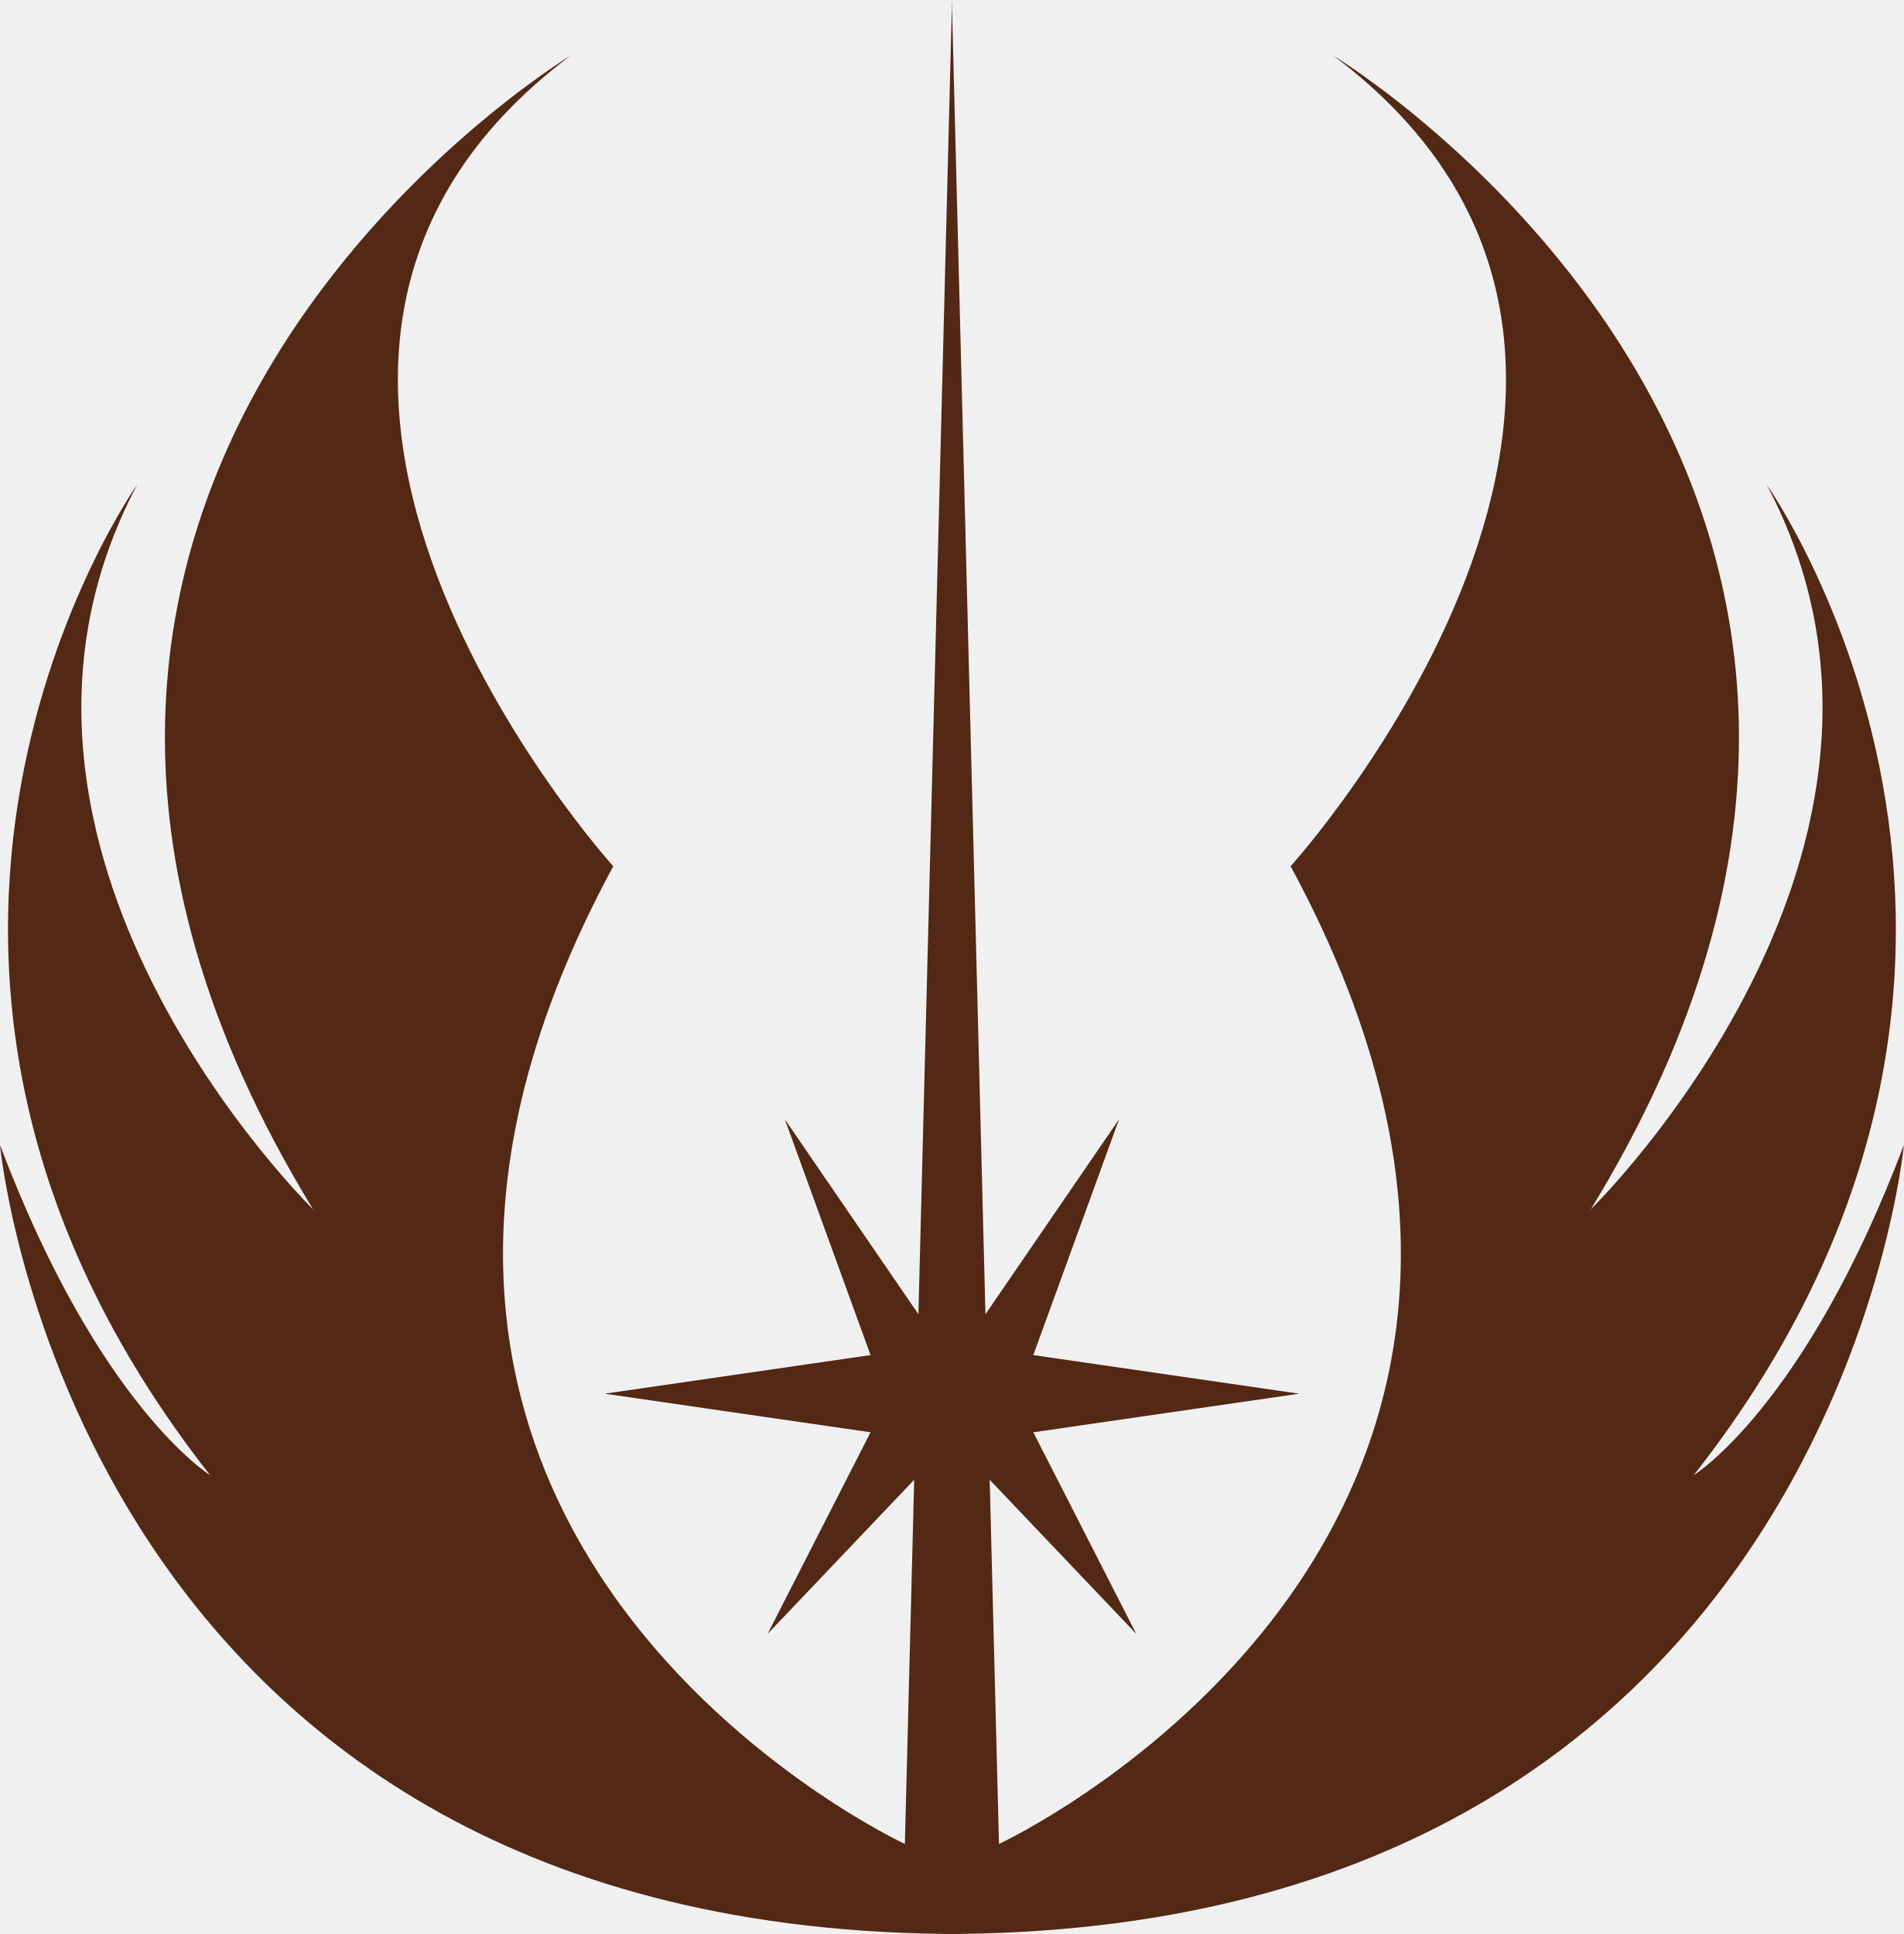
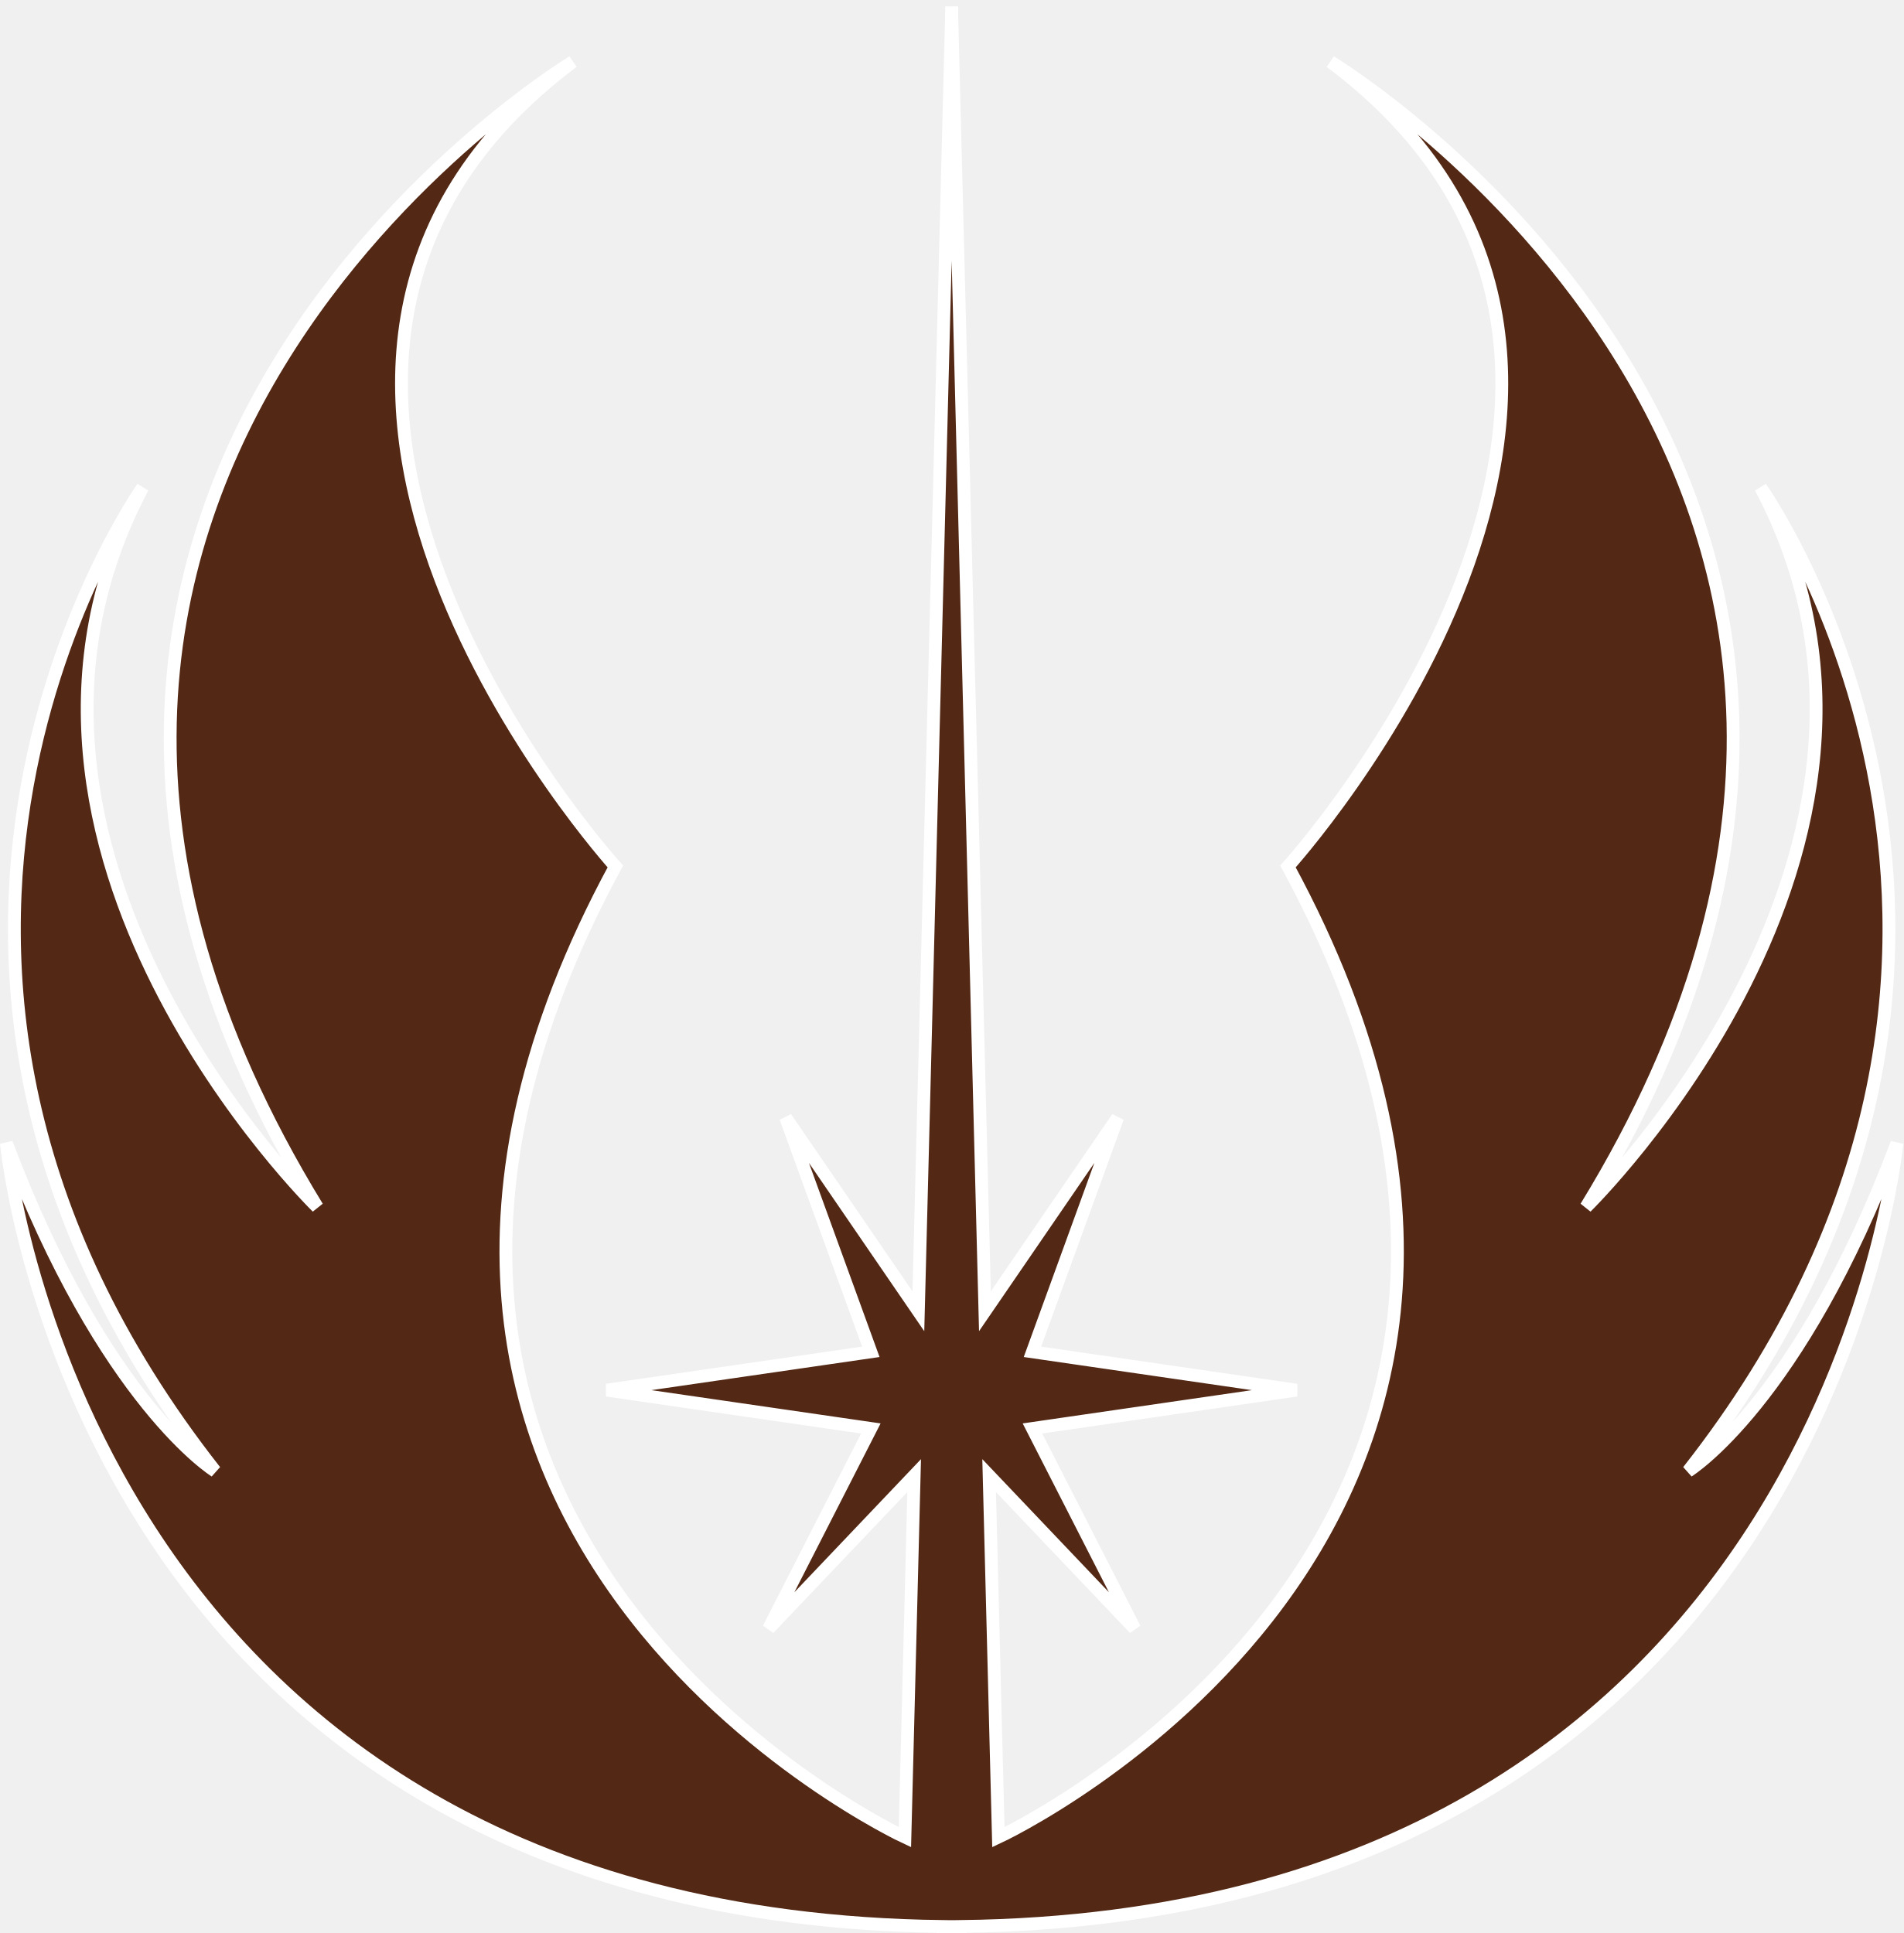
- <svg xmlns="http://www.w3.org/2000/svg" version="1.0" width="590.602" height="600" id="svg2413" xml:space="preserve">
+ <svg xmlns="http://www.w3.org/2000/svg" version="1.0" width="594.602" height="604" viewBox="-2 -2 594.602 604" id="svg2413" xml:space="preserve">
  <defs id="defs9" />
  <g transform="matrix(1.25,0,0,-1.25,831.481,645.4188)" id="g1">
    <g transform="matrix(2.567638,0,0,-2.567638,-860.6843,-186.9684)" style="fill:#532814;fill-opacity:1" id="g2">
-       <path d="M 171.386,-146.875 C 173.424,-149.85 184.301,-165.724 184.301,-165.724 C 184.301,-165.724 176.011,-142.927 176.011,-142.927 C 176.011,-142.927 201.71,-139.195 201.71,-139.195 C 201.71,-139.195 176.011,-135.465 176.011,-135.465 C 176.011,-135.465 185.959,-115.983 185.959,-115.983 C 185.959,-115.983 173.548,-129.031 171.795,-130.875 C 172.517,-102.625 172.695,-95.672 172.695,-95.672 C 172.695,-95.672 236.113,-125.103 200.881,-190.18 C 200.881,-190.18 244.818,-238.677 205.026,-268.521 C 205.026,-268.521 273.004,-227.486 229.896,-157.02 C 229.896,-157.02 265.542,-191.837 246.89,-227.071 C 246.89,-227.071 279.221,-181.475 239.844,-131.32 C 239.844,-131.32 250.621,-137.953 260.154,-163.238 C 260.154,-163.238 253.2,-87.966 168.986,-86.978 C 168.986,-86.968 168.986,-86.968 168.986,-86.968 C 168.705,-86.968 168.426,-86.968 168.146,-86.97 C 167.868,-86.968 167.588,-86.968 167.308,-86.968 C 167.308,-86.968 167.308,-86.968 167.308,-86.978 C 83.094,-87.966 76.14,-163.238 76.14,-163.238 C 85.673,-137.953 96.449,-131.32 96.449,-131.32 C 57.073,-181.475 89.403,-227.071 89.403,-227.071 C 70.75,-191.837 106.398,-157.02 106.398,-157.02 C 63.29,-227.486 131.267,-268.521 131.267,-268.521 C 91.475,-238.677 135.413,-190.18 135.413,-190.18 C 100.181,-125.103 163.598,-95.672 163.598,-95.672 C 163.598,-95.672 163.775,-102.625 164.498,-130.875 C 162.744,-129.031 150.334,-115.983 150.334,-115.983 C 150.334,-115.983 160.281,-135.465 160.281,-135.465 C 160.281,-135.465 134.584,-139.195 134.584,-139.195 C 134.584,-139.195 160.281,-142.927 160.281,-142.927 C 160.281,-142.927 151.993,-165.724 151.993,-165.724 C 151.993,-165.724 162.869,-149.85 164.907,-146.875 C 165.831,-182.958 168.121,-272.49 168.132,-272.912 C 168.136,-273.905 168.136,-273.911 168.136,-273.911 C 168.136,-273.911 168.136,-273.91 168.146,-273.498 C 168.157,-273.91 168.157,-273.911 168.157,-273.911 C 168.157,-273.911 168.157,-273.905 168.162,-272.912 C 168.18,-272.206 170.465,-182.876 171.386,-146.875 C 171.386,-146.875 171.386,-146.875 171.386,-146.875 z " style="fill:#532814;fill-opacity:1;fill-rule:evenodd;stroke:none" id="path1" />
+       <path d="M 171.386,-146.875 C 173.424,-149.85 184.301,-165.724 184.301,-165.724 C 184.301,-165.724 176.011,-142.927 176.011,-142.927 C 176.011,-142.927 201.71,-139.195 201.71,-139.195 C 201.71,-139.195 176.011,-135.465 176.011,-135.465 C 176.011,-135.465 185.959,-115.983 185.959,-115.983 C 185.959,-115.983 173.548,-129.031 171.795,-130.875 C 172.517,-102.625 172.695,-95.672 172.695,-95.672 C 172.695,-95.672 236.113,-125.103 200.881,-190.18 C 200.881,-190.18 244.818,-238.677 205.026,-268.521 C 205.026,-268.521 273.004,-227.486 229.896,-157.02 C 229.896,-157.02 265.542,-191.837 246.89,-227.071 C 246.89,-227.071 279.221,-181.475 239.844,-131.32 C 239.844,-131.32 250.621,-137.953 260.154,-163.238 C 260.154,-163.238 253.2,-87.966 168.986,-86.978 C 168.986,-86.968 168.986,-86.968 168.986,-86.968 C 168.705,-86.968 168.426,-86.968 168.146,-86.97 C 167.868,-86.968 167.588,-86.968 167.308,-86.968 C 167.308,-86.968 167.308,-86.968 167.308,-86.978 C 83.094,-87.966 76.14,-163.238 76.14,-163.238 C 85.673,-137.953 96.449,-131.32 96.449,-131.32 C 57.073,-181.475 89.403,-227.071 89.403,-227.071 C 70.75,-191.837 106.398,-157.02 106.398,-157.02 C 63.29,-227.486 131.267,-268.521 131.267,-268.521 C 91.475,-238.677 135.413,-190.18 135.413,-190.18 C 100.181,-125.103 163.598,-95.672 163.598,-95.672 C 163.598,-95.672 163.775,-102.625 164.498,-130.875 C 162.744,-129.031 150.334,-115.983 150.334,-115.983 C 150.334,-115.983 160.281,-135.465 160.281,-135.465 C 160.281,-135.465 134.584,-139.195 134.584,-139.195 C 134.584,-139.195 160.281,-142.927 160.281,-142.927 C 160.281,-142.927 151.993,-165.724 151.993,-165.724 C 151.993,-165.724 162.869,-149.85 164.907,-146.875 C 165.831,-182.958 168.121,-272.49 168.132,-272.912 C 168.136,-273.905 168.136,-273.911 168.136,-273.911 C 168.136,-273.911 168.136,-273.91 168.146,-273.498 C 168.157,-273.91 168.157,-273.911 168.157,-273.911 C 168.157,-273.911 168.157,-273.905 168.162,-272.912 C 168.18,-272.206 170.465,-182.876 171.386,-146.875 C 171.386,-146.875 171.386,-146.875 171.386,-146.875 z " style="fill:#532814;fill-opacity:1;fill-rule:evenodd;stroke:#ffffff;stroke-width:1.246" id="path1" />
    </g>
  </g>
</svg>
